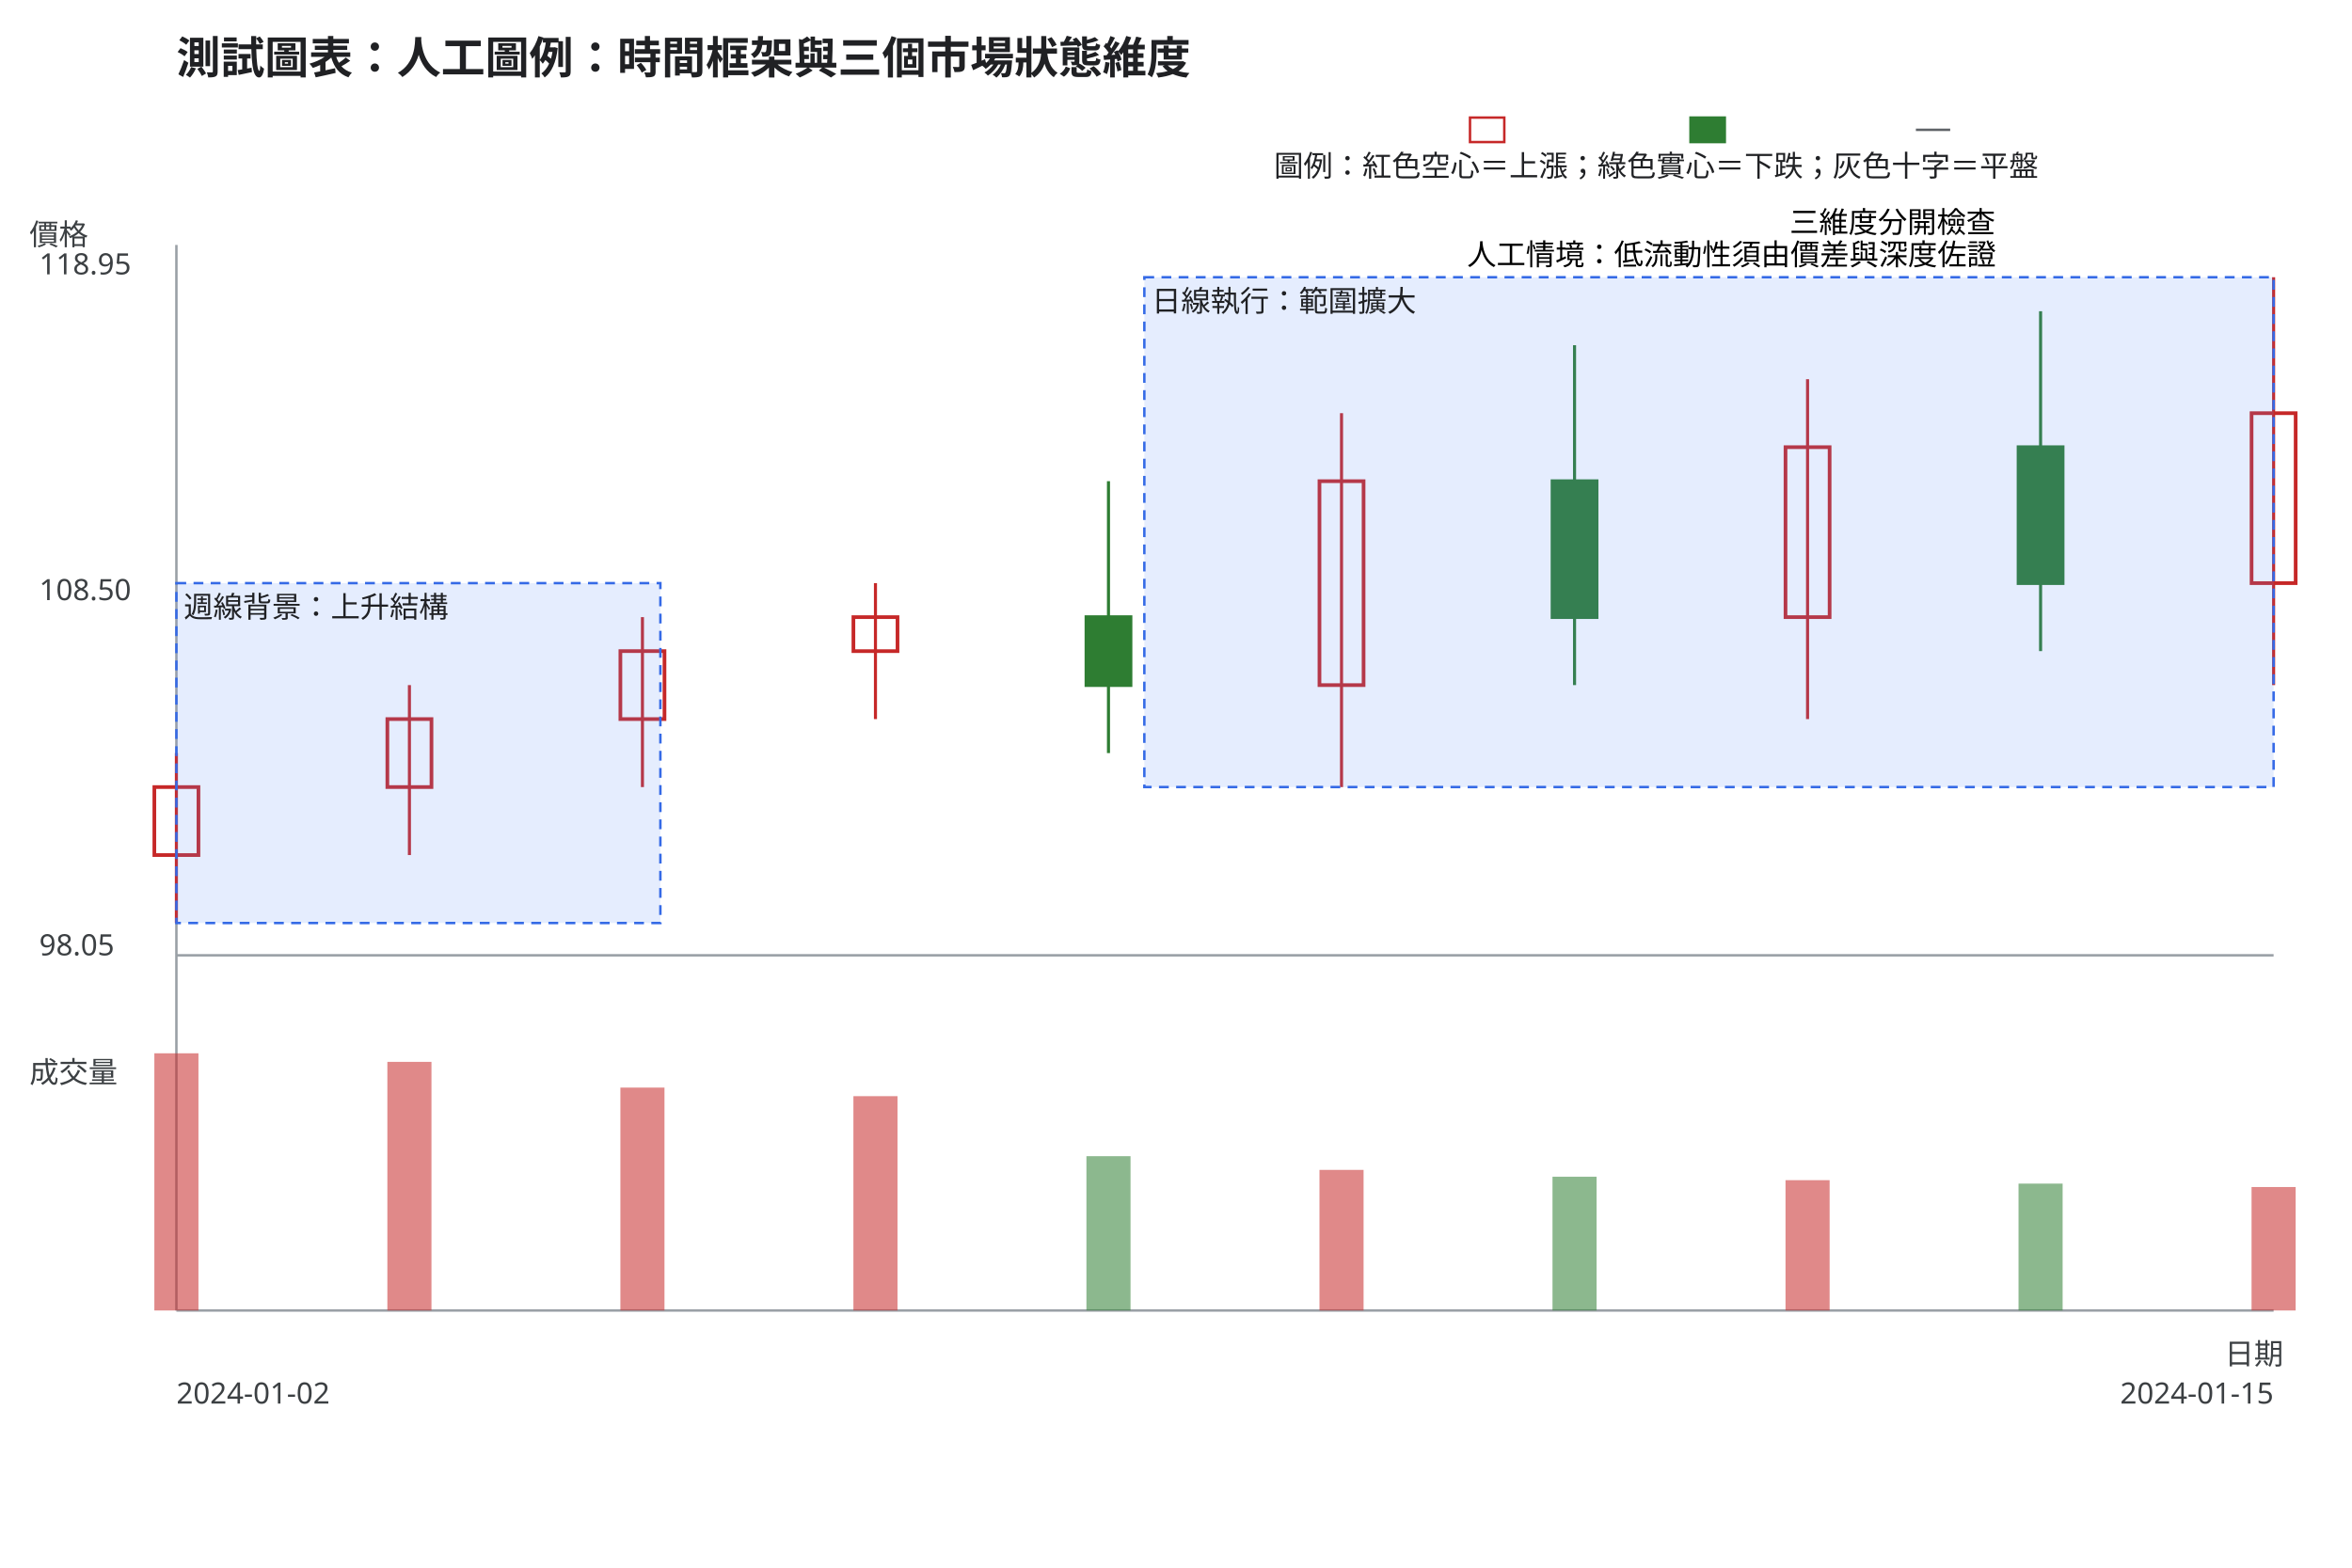
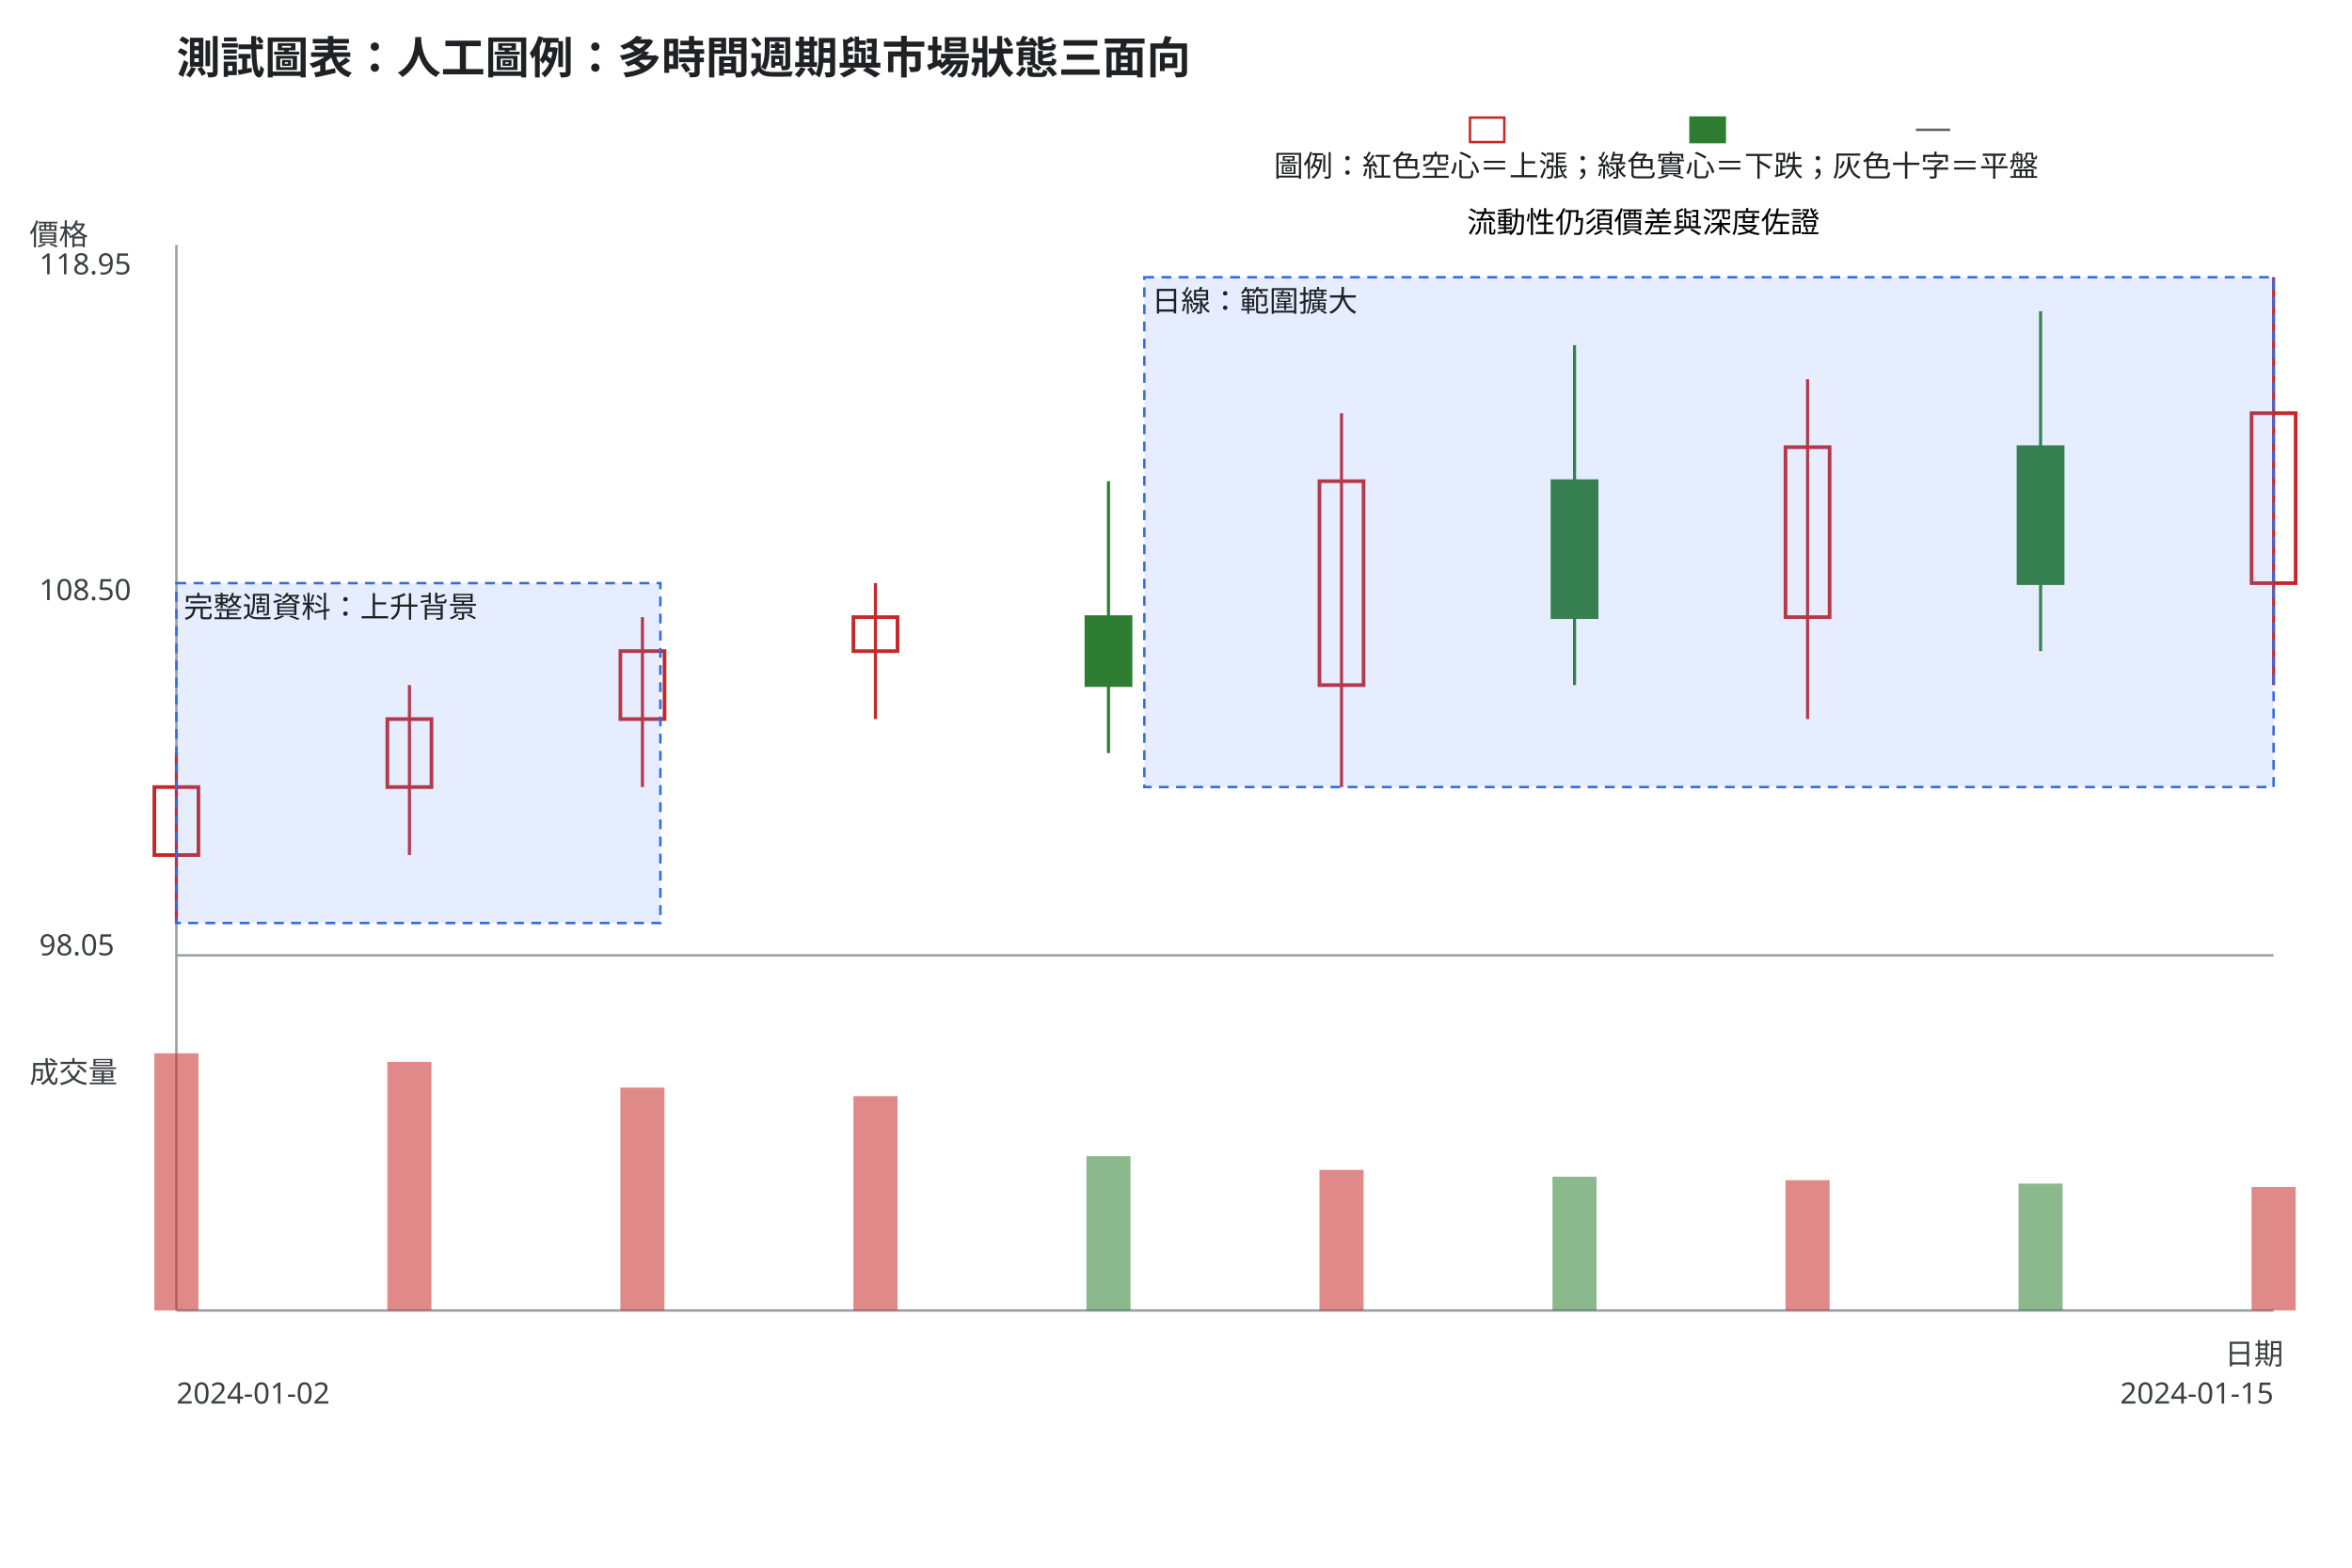
<svg xmlns="http://www.w3.org/2000/svg" aria-labelledby="chart-title chart-desc" height="640.00" role="img" viewBox="0 0 960.00 640.00" width="960.00">
  <style>.chart-heading{font:600 18px sans-serif;fill:#202124}.axis{stroke:#9aa0a6;stroke-width:1}.axis-label{font:12px sans-serif;fill:#3c4043}.legend-text,.annotation-label,.indicator-label{font:12px sans-serif;fill:#202124}.candle-wick{stroke-width:1.25}.volume-bar{fill-opacity:.55}.annotation{stroke-dasharray:4 3}.indicator-line{stroke-width:1.5}.sma{stroke:#1565c0}.ema{stroke:#8e24aa}.bollinger{stroke:#ef6c00}.atr{stroke:#455a64}.rsi{stroke:#00695c}.kd-k{stroke:#1565c0}.kd-d{stroke:#ef6c00}.macd{stroke:#6a1b9a}.macd-signal{stroke:#d81b60}.macd-histogram{stroke:#546e7a}</style>
  <defs>
    <marker id="arrowhead" markerHeight="6.00" markerWidth="6.00" orient="auto" refX="5.00" refY="3.00">
      <path d="M 0 0 L 6 3 L 0 6 z" fill="#5d4037" />
    </marker>
  </defs>
-   <text class="chart-heading" x="72.00" y="30.00">測試圖表：人工圖例：時間框架與三個市場狀態維度</text>
+   <text class="chart-heading" x="72.00" y="30.00">測試圖表：人工圖例：多時間週期與市場狀態三面向</text>
  <g class="axes">
    <line class="axis" x1="72.00" x2="72.00" y1="100.00" y2="535.00" />
    <line class="axis" x1="72.00" x2="928.00" y1="390.00" y2="390.00" />
    <line class="axis" x1="72.00" x2="928.00" y1="535.00" y2="535.00" />
    <text class="axis-label" x="12.00" y="100.00">價格</text>
    <text class="axis-label" x="16.00" y="112.00">118.95</text>
    <text class="axis-label" x="16.00" y="245.00">108.50</text>
    <text class="axis-label" x="16.00" y="390.00">98.05</text>
    <text class="axis-label" x="12.00" y="442.00">成交量</text>
    <text class="axis-label" x="908.00" y="557.00">日期</text>
  </g>
  <g class="date-labels">
    <text class="axis-label" text-anchor="start" x="72.00" y="573.00">2024-01-02</text>
    <text class="axis-label" text-anchor="end" x="928.00" y="573.00">2024-01-15</text>
  </g>
  <g class="price-candles">
    <line class="candle-wick up" data-direction="up" stroke="#c62828" x1="72.00" x2="72.00" y1="307.44" y2="376.82" />
    <rect class="candle-body up hollow" data-direction="up" fill="none" height="27.75" stroke="#c62828" stroke-width="1.50" width="18.00" x="63.00" y="321.32" />
    <line class="candle-wick up" data-direction="up" stroke="#c62828" x1="167.11" x2="167.11" y1="279.69" y2="349.07" />
    <rect class="candle-body up hollow" data-direction="up" fill="none" height="27.75" stroke="#c62828" stroke-width="1.50" width="18.00" x="158.11" y="293.56" />
    <line class="candle-wick up" data-direction="up" stroke="#c62828" x1="262.22" x2="262.22" y1="251.94" y2="321.32" />
    <rect class="candle-body up hollow" data-direction="up" fill="none" height="27.75" stroke="#c62828" stroke-width="1.50" width="18.00" x="253.22" y="265.81" />
    <line class="candle-wick up" data-direction="up" stroke="#c62828" x1="357.33" x2="357.33" y1="238.06" y2="293.56" />
    <rect class="candle-body up hollow" data-direction="up" fill="none" height="13.88" stroke="#c62828" stroke-width="1.50" width="18.00" x="348.33" y="251.94" />
    <line class="candle-wick down" data-direction="down" stroke="#2e7d32" x1="452.44" x2="452.44" y1="196.44" y2="307.44" />
    <rect class="candle-body down solid" data-direction="down" fill="#2e7d32" height="27.75" stroke="#2e7d32" stroke-width="1.50" width="18.00" x="443.44" y="251.94" />
    <line class="candle-wick up" data-direction="up" stroke="#c62828" x1="547.56" x2="547.56" y1="168.68" y2="321.32" />
    <rect class="candle-body up hollow" data-direction="up" fill="none" height="83.25" stroke="#c62828" stroke-width="1.50" width="18.00" x="538.56" y="196.44" />
    <line class="candle-wick down" data-direction="down" stroke="#2e7d32" x1="642.67" x2="642.67" y1="140.93" y2="279.69" />
    <rect class="candle-body down solid" data-direction="down" fill="#2e7d32" height="55.50" stroke="#2e7d32" stroke-width="1.50" width="18.00" x="633.67" y="196.44" />
    <line class="candle-wick up" data-direction="up" stroke="#c62828" x1="737.78" x2="737.78" y1="154.81" y2="293.56" />
    <rect class="candle-body up hollow" data-direction="up" fill="none" height="69.38" stroke="#c62828" stroke-width="1.50" width="18.00" x="728.78" y="182.56" />
    <line class="candle-wick down" data-direction="down" stroke="#2e7d32" x1="832.89" x2="832.89" y1="127.06" y2="265.81" />
    <rect class="candle-body down solid" data-direction="down" fill="#2e7d32" height="55.50" stroke="#2e7d32" stroke-width="1.50" width="18.00" x="823.89" y="182.56" />
    <line class="candle-wick up" data-direction="up" stroke="#c62828" x1="928.00" x2="928.00" y1="113.18" y2="279.69" />
    <rect class="candle-body up hollow" data-direction="up" fill="none" height="69.38" stroke="#c62828" stroke-width="1.50" width="18.00" x="919.00" y="168.68" />
  </g>
  <g class="volume-bars">
    <rect class="volume-bar up" data-direction="up" fill="#c62828" height="105.00" width="18.00" x="63.00" y="430.00" />
    <rect class="volume-bar up" data-direction="up" fill="#c62828" height="101.50" width="18.00" x="158.11" y="433.50" />
    <rect class="volume-bar up" data-direction="up" fill="#c62828" height="91.00" width="18.00" x="253.22" y="444.00" />
    <rect class="volume-bar up" data-direction="up" fill="#c62828" height="87.50" width="18.00" x="348.33" y="447.50" />
    <rect class="volume-bar down" data-direction="down" fill="#2e7d32" height="63.00" width="18.00" x="443.44" y="472.00" />
    <rect class="volume-bar up" data-direction="up" fill="#c62828" height="57.40" width="18.00" x="538.56" y="477.60" />
    <rect class="volume-bar down" data-direction="down" fill="#2e7d32" height="54.60" width="18.00" x="633.67" y="480.40" />
    <rect class="volume-bar up" data-direction="up" fill="#c62828" height="53.20" width="18.00" x="728.78" y="481.80" />
    <rect class="volume-bar down" data-direction="down" fill="#2e7d32" height="51.80" width="18.00" x="823.89" y="483.20" />
    <rect class="volume-bar up" data-direction="up" fill="#c62828" height="50.40" width="18.00" x="919.00" y="484.60" />
  </g>
  <g class="legend">
    <rect class="legend-up hollow" fill="none" height="10.00" stroke="#c62828" width="14.00" x="600.00" y="48.00" />
    <rect class="legend-down solid" fill="#2e7d32" height="10.00" stroke="#2e7d32" width="14.00" x="690.00" y="48.00" />
    <line class="legend-doji cross" stroke="#5f6368" x1="782.00" x2="796.00" y1="53.00" y2="53.00" />
    <text class="legend-text" x="520.00" y="72.00">圖例：紅色空心＝上漲；綠色實心＝下跌；灰色十字＝平盤</text>
  </g>
  <g class="annotations">
-     <text class="annotation label" data-annotation="label" x="598.77" y="108.18">人工情境：低流動性須由價差與深度佐證</text>
-     <text class="annotation label" data-annotation="label" x="730.46" y="95.00">三維度分開檢查</text>
+     <text class="annotation label" data-annotation="label" x="598.77" y="95.00">流動性仍須價差與深度佐證</text>
    <rect class="annotation zone" data-annotation="zone" fill="#5b8ff9" fill-opacity="0.16" height="138.76" stroke="#356ae6" width="197.54" x="72.00" y="238.06" />
-     <text class="annotation-label" x="75.00" y="252.06">週線背景：上升結構</text>
+     <text class="annotation-label" x="75.00" y="252.06">完整週資料：上升背景</text>
    <rect class="annotation zone" data-annotation="zone" fill="#5b8ff9" fill-opacity="0.16" height="208.13" stroke="#356ae6" width="460.92" x="467.08" y="113.18" />
-     <text class="annotation-label" x="470.08" y="127.18">日線執行：範圍擴大</text>
+     <text class="annotation-label" x="470.08" y="127.18">日線：範圍擴大</text>
  </g>
</svg>
